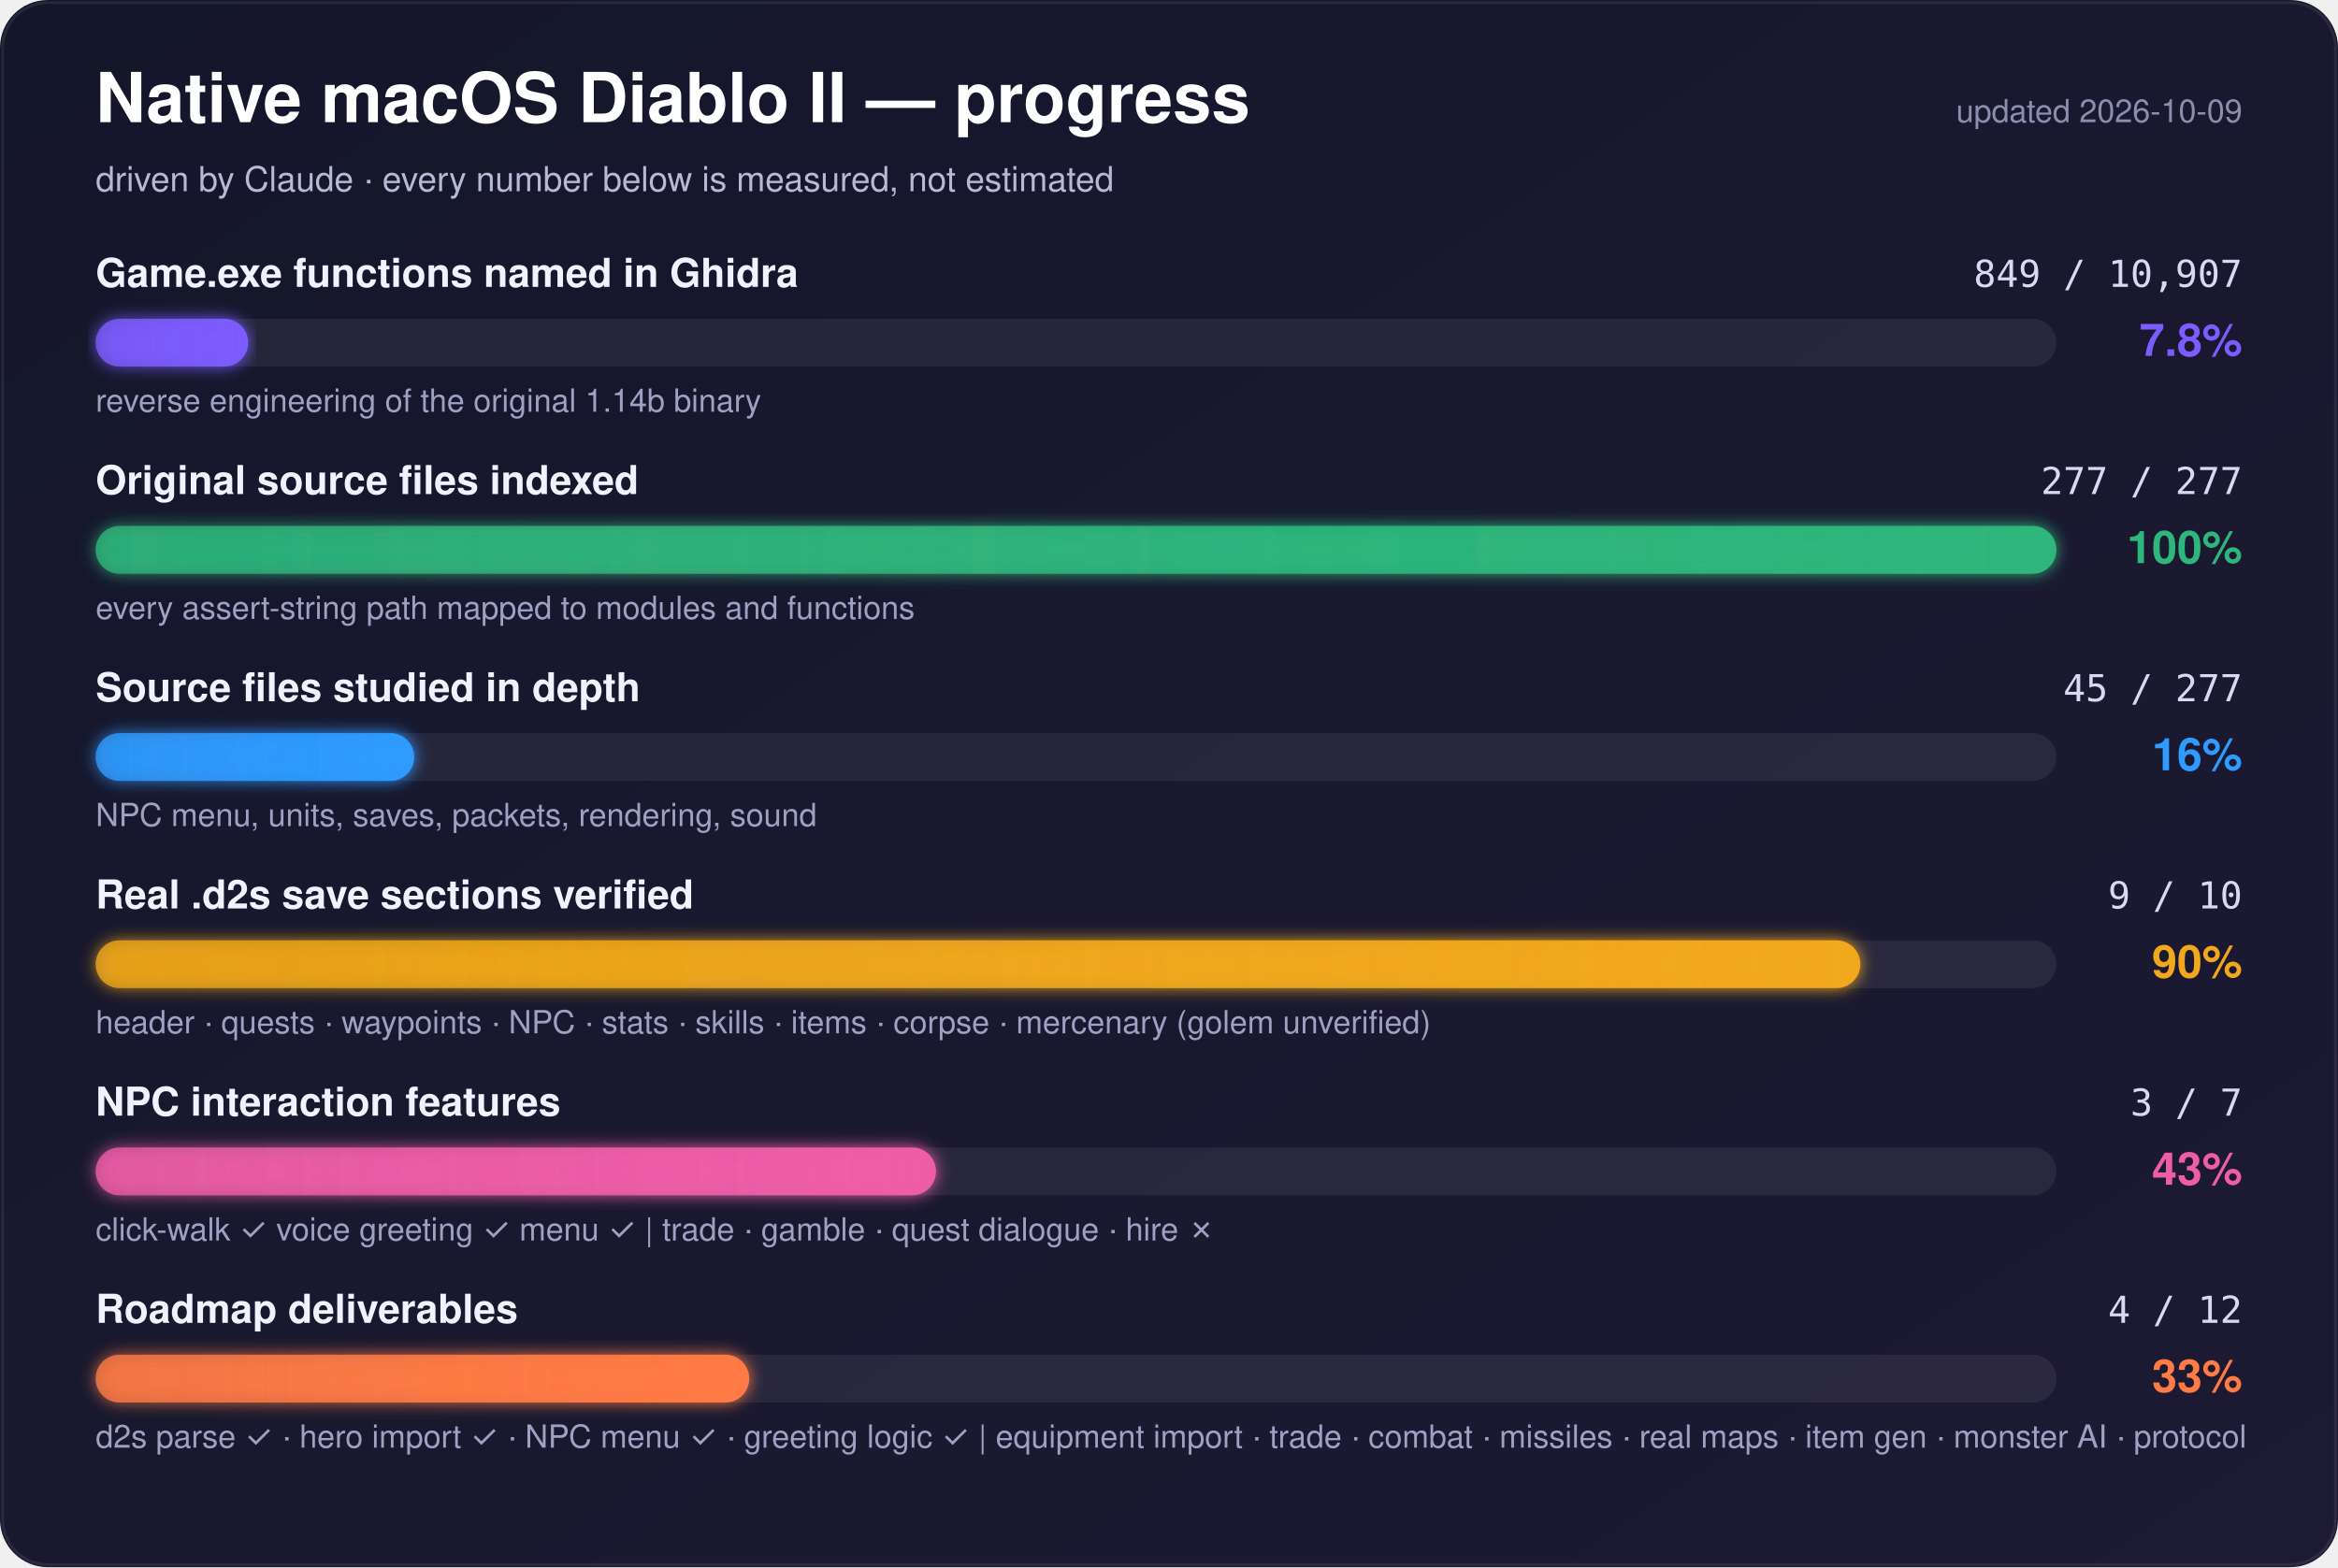
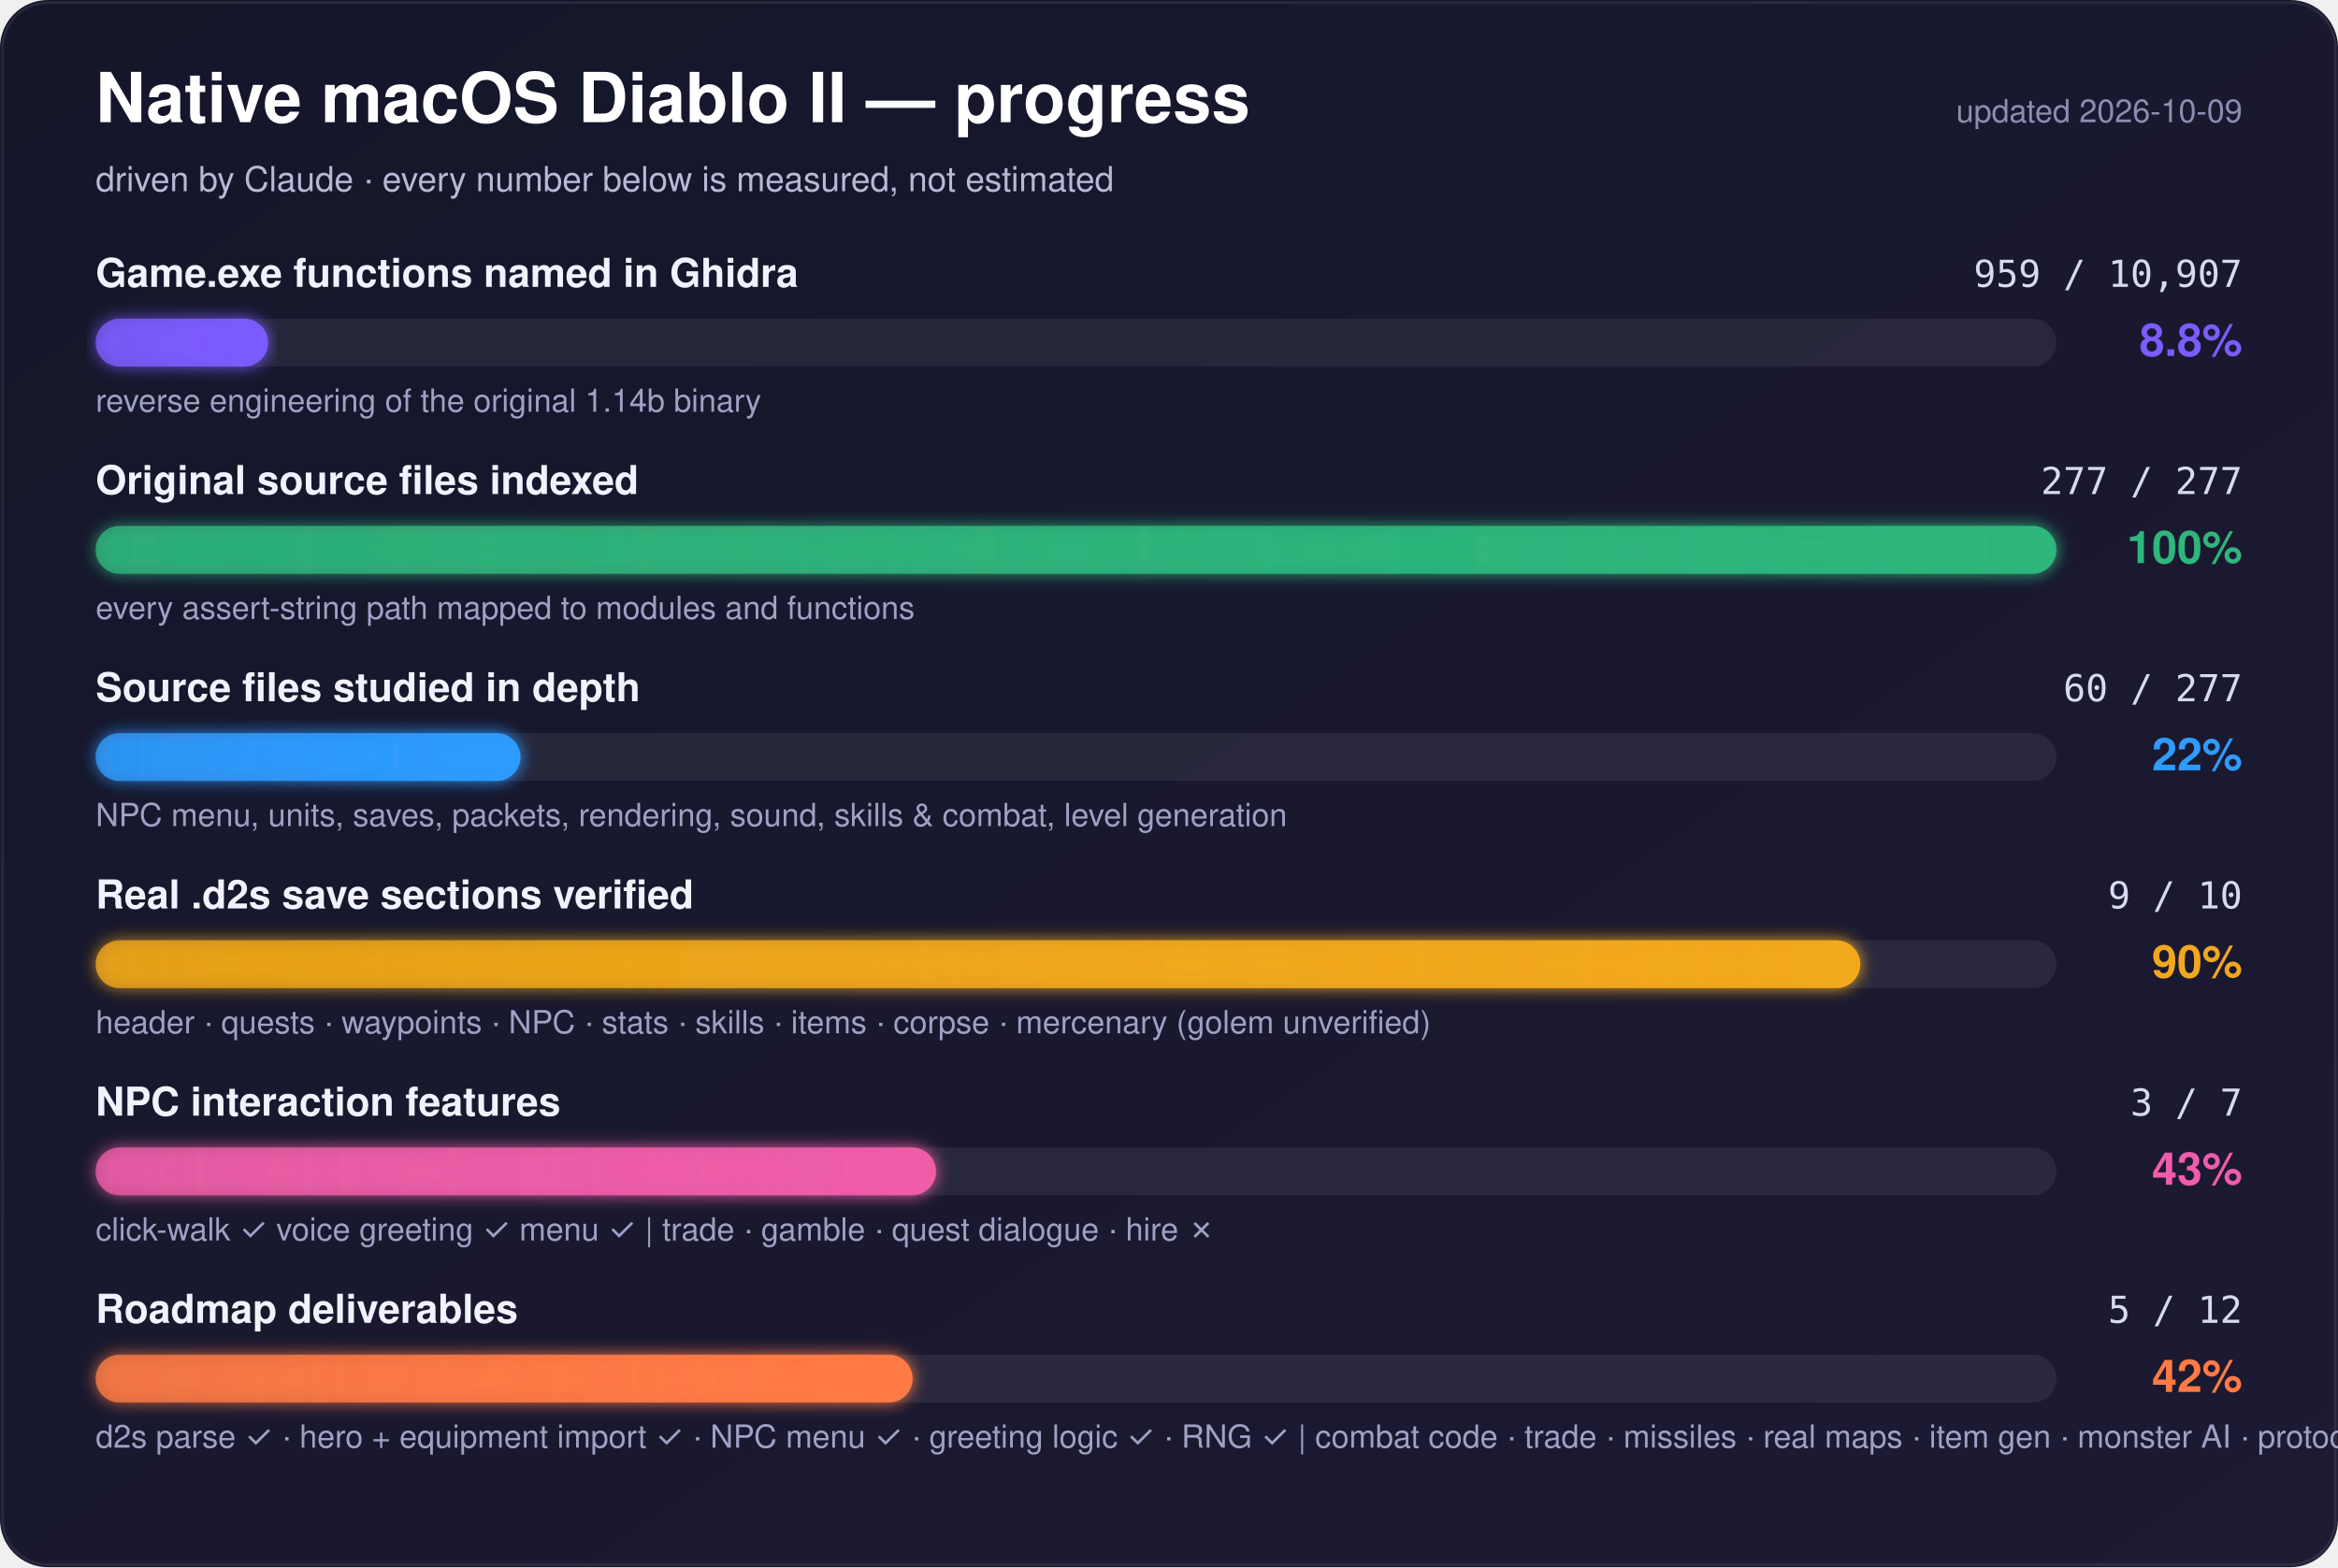
<svg xmlns="http://www.w3.org/2000/svg" width="880" height="590" viewBox="0 0 880 590" role="img" aria-label="Native macOS Diablo II — progress">
  <defs>
    <linearGradient id="bg" x1="0" y1="0" x2="1" y2="1">
      <stop offset="0" stop-color="#14162a" />
      <stop offset="1" stop-color="#1d1a33" />
    </linearGradient>
    <linearGradient id="g0" x1="0" y1="0" x2="1" y2="0">
      <stop offset="0" stop-color="#7c5cff" stop-opacity="0.75" />
      <stop offset="1" stop-color="#7c5cff" />
    </linearGradient>
    <linearGradient id="g1" x1="0" y1="0" x2="1" y2="0">
      <stop offset="0" stop-color="#2fb67c" stop-opacity="0.75" />
      <stop offset="1" stop-color="#2fb67c" />
    </linearGradient>
    <linearGradient id="g2" x1="0" y1="0" x2="1" y2="0">
      <stop offset="0" stop-color="#2f9bff" stop-opacity="0.75" />
      <stop offset="1" stop-color="#2f9bff" />
    </linearGradient>
    <linearGradient id="g3" x1="0" y1="0" x2="1" y2="0">
      <stop offset="0" stop-color="#f2a81d" stop-opacity="0.75" />
      <stop offset="1" stop-color="#f2a81d" />
    </linearGradient>
    <linearGradient id="g4" x1="0" y1="0" x2="1" y2="0">
      <stop offset="0" stop-color="#ef5da8" stop-opacity="0.75" />
      <stop offset="1" stop-color="#ef5da8" />
    </linearGradient>
    <linearGradient id="g5" x1="0" y1="0" x2="1" y2="0">
      <stop offset="0" stop-color="#ff7a45" stop-opacity="0.75" />
      <stop offset="1" stop-color="#ff7a45" />
    </linearGradient>
    <filter id="glow" x="-5%" y="-50%" width="110%" height="200%">
      <feGaussianBlur stdDeviation="3" result="b" />
      <feMerge>
        <feMergeNode in="b" />
        <feMergeNode in="SourceGraphic" />
      </feMerge>
    </filter>
  </defs>
  <rect width="880" height="590" rx="18" fill="url(#bg)" />
  <rect x="1" y="1" width="878" height="588" rx="17" fill="none" stroke="#ffffff" stroke-opacity="0.08" />
  <text x="36" y="46" font-family="-apple-system,Segoe UI,Helvetica,Arial,sans-serif" font-size="26" font-weight="700" fill="#ffffff">Native macOS Diablo II — progress</text>
  <text x="36" y="72" font-family="-apple-system,Segoe UI,Helvetica,Arial,sans-serif" font-size="13" fill="#b8b9d6">driven by Claude · every number below is measured, not estimated</text>
  <text x="844" y="46" text-anchor="end" font-family="-apple-system,Segoe UI,Helvetica,Arial,sans-serif" font-size="12" fill="#8c8eb0">updated 2026-10-09</text>
  <text x="36" y="108" font-family="-apple-system,Segoe UI,Helvetica,Arial,sans-serif" font-size="15" font-weight="600" fill="#f2f2ff">Game.exe functions named in Ghidra</text>
-   <text x="844" y="108" text-anchor="end" font-family="ui-monospace,SFMono-Regular,Menlo,monospace" font-size="14" fill="#d8d9f2">849 / 10,907</text>
+   <text x="844" y="108" text-anchor="end" font-family="ui-monospace,SFMono-Regular,Menlo,monospace" font-size="14" fill="#d8d9f2">959 / 10,907</text>
  <rect x="36" y="120" width="738" height="18" rx="9" fill="#ffffff" fill-opacity="0.07" />
-   <rect x="36" y="120" width="57.4" height="18" rx="9" fill="url(#g0)" filter="url(#glow)" />
-   <text x="844" y="134" text-anchor="end" font-family="-apple-system,Segoe UI,Helvetica,Arial,sans-serif" font-size="17" font-weight="700" fill="#7c5cff">7.8%</text>
+   <rect x="36" y="120" width="64.9" height="18" rx="9" fill="url(#g0)" filter="url(#glow)" />
+   <text x="844" y="134" text-anchor="end" font-family="-apple-system,Segoe UI,Helvetica,Arial,sans-serif" font-size="17" font-weight="700" fill="#7c5cff">8.8%</text>
  <text x="36" y="155" font-family="-apple-system,Segoe UI,Helvetica,Arial,sans-serif" font-size="12" fill="#9fa1c4">reverse engineering of the original 1.14b binary</text>
  <text x="36" y="186" font-family="-apple-system,Segoe UI,Helvetica,Arial,sans-serif" font-size="15" font-weight="600" fill="#f2f2ff">Original source files indexed</text>
  <text x="844" y="186" text-anchor="end" font-family="ui-monospace,SFMono-Regular,Menlo,monospace" font-size="14" fill="#d8d9f2">277 / 277</text>
  <rect x="36" y="198" width="738" height="18" rx="9" fill="#ffffff" fill-opacity="0.07" />
  <rect x="36" y="198" width="738.0" height="18" rx="9" fill="url(#g1)" filter="url(#glow)" />
  <text x="844" y="212" text-anchor="end" font-family="-apple-system,Segoe UI,Helvetica,Arial,sans-serif" font-size="17" font-weight="700" fill="#2fb67c">100%</text>
  <text x="36" y="233" font-family="-apple-system,Segoe UI,Helvetica,Arial,sans-serif" font-size="12" fill="#9fa1c4">every assert-string path mapped to modules and functions</text>
  <text x="36" y="264" font-family="-apple-system,Segoe UI,Helvetica,Arial,sans-serif" font-size="15" font-weight="600" fill="#f2f2ff">Source files studied in depth</text>
-   <text x="844" y="264" text-anchor="end" font-family="ui-monospace,SFMono-Regular,Menlo,monospace" font-size="14" fill="#d8d9f2">45 / 277</text>
+   <text x="844" y="264" text-anchor="end" font-family="ui-monospace,SFMono-Regular,Menlo,monospace" font-size="14" fill="#d8d9f2">60 / 277</text>
  <rect x="36" y="276" width="738" height="18" rx="9" fill="#ffffff" fill-opacity="0.07" />
-   <rect x="36" y="276" width="119.9" height="18" rx="9" fill="url(#g2)" filter="url(#glow)" />
-   <text x="844" y="290" text-anchor="end" font-family="-apple-system,Segoe UI,Helvetica,Arial,sans-serif" font-size="17" font-weight="700" fill="#2f9bff">16%</text>
-   <text x="36" y="311" font-family="-apple-system,Segoe UI,Helvetica,Arial,sans-serif" font-size="12" fill="#9fa1c4">NPC menu, units, saves, packets, rendering, sound</text>
+   <rect x="36" y="276" width="159.9" height="18" rx="9" fill="url(#g2)" filter="url(#glow)" />
+   <text x="844" y="290" text-anchor="end" font-family="-apple-system,Segoe UI,Helvetica,Arial,sans-serif" font-size="17" font-weight="700" fill="#2f9bff">22%</text>
+   <text x="36" y="311" font-family="-apple-system,Segoe UI,Helvetica,Arial,sans-serif" font-size="12" fill="#9fa1c4">NPC menu, units, saves, packets, rendering, sound, skills &amp; combat, level generation</text>
  <text x="36" y="342" font-family="-apple-system,Segoe UI,Helvetica,Arial,sans-serif" font-size="15" font-weight="600" fill="#f2f2ff">Real .d2s save sections verified</text>
  <text x="844" y="342" text-anchor="end" font-family="ui-monospace,SFMono-Regular,Menlo,monospace" font-size="14" fill="#d8d9f2">9 / 10</text>
  <rect x="36" y="354" width="738" height="18" rx="9" fill="#ffffff" fill-opacity="0.07" />
  <rect x="36" y="354" width="664.2" height="18" rx="9" fill="url(#g3)" filter="url(#glow)" />
  <text x="844" y="368" text-anchor="end" font-family="-apple-system,Segoe UI,Helvetica,Arial,sans-serif" font-size="17" font-weight="700" fill="#f2a81d">90%</text>
  <text x="36" y="389" font-family="-apple-system,Segoe UI,Helvetica,Arial,sans-serif" font-size="12" fill="#9fa1c4">header · quests · waypoints · NPC · stats · skills · items · corpse · mercenary (golem unverified)</text>
  <text x="36" y="420" font-family="-apple-system,Segoe UI,Helvetica,Arial,sans-serif" font-size="15" font-weight="600" fill="#f2f2ff">NPC interaction features</text>
  <text x="844" y="420" text-anchor="end" font-family="ui-monospace,SFMono-Regular,Menlo,monospace" font-size="14" fill="#d8d9f2">3 / 7</text>
  <rect x="36" y="432" width="738" height="18" rx="9" fill="#ffffff" fill-opacity="0.07" />
  <rect x="36" y="432" width="316.3" height="18" rx="9" fill="url(#g4)" filter="url(#glow)" />
  <text x="844" y="446" text-anchor="end" font-family="-apple-system,Segoe UI,Helvetica,Arial,sans-serif" font-size="17" font-weight="700" fill="#ef5da8">43%</text>
  <text x="36" y="467" font-family="-apple-system,Segoe UI,Helvetica,Arial,sans-serif" font-size="12" fill="#9fa1c4">click-walk ✓  voice greeting ✓  menu ✓   |   trade · gamble · quest dialogue · hire ✗</text>
  <text x="36" y="498" font-family="-apple-system,Segoe UI,Helvetica,Arial,sans-serif" font-size="15" font-weight="600" fill="#f2f2ff">Roadmap deliverables</text>
-   <text x="844" y="498" text-anchor="end" font-family="ui-monospace,SFMono-Regular,Menlo,monospace" font-size="14" fill="#d8d9f2">4 / 12</text>
+   <text x="844" y="498" text-anchor="end" font-family="ui-monospace,SFMono-Regular,Menlo,monospace" font-size="14" fill="#d8d9f2">5 / 12</text>
  <rect x="36" y="510" width="738" height="18" rx="9" fill="#ffffff" fill-opacity="0.07" />
-   <rect x="36" y="510" width="246.0" height="18" rx="9" fill="url(#g5)" filter="url(#glow)" />
-   <text x="844" y="524" text-anchor="end" font-family="-apple-system,Segoe UI,Helvetica,Arial,sans-serif" font-size="17" font-weight="700" fill="#ff7a45">33%</text>
-   <text x="36" y="545" font-family="-apple-system,Segoe UI,Helvetica,Arial,sans-serif" font-size="12" fill="#9fa1c4">d2s parse ✓ · hero import ✓ · NPC menu ✓ · greeting logic ✓  |  equipment import · trade · combat · missiles · real maps · item gen · monster AI · protocol</text>
+   <rect x="36" y="510" width="307.5" height="18" rx="9" fill="url(#g5)" filter="url(#glow)" />
+   <text x="844" y="524" text-anchor="end" font-family="-apple-system,Segoe UI,Helvetica,Arial,sans-serif" font-size="17" font-weight="700" fill="#ff7a45">42%</text>
+   <text x="36" y="545" font-family="-apple-system,Segoe UI,Helvetica,Arial,sans-serif" font-size="12" fill="#9fa1c4">d2s parse ✓ · hero + equipment import ✓ · NPC menu ✓ · greeting logic ✓ · RNG ✓  |  combat code · trade · missiles · real maps · item gen · monster AI · protocol</text>
</svg>
